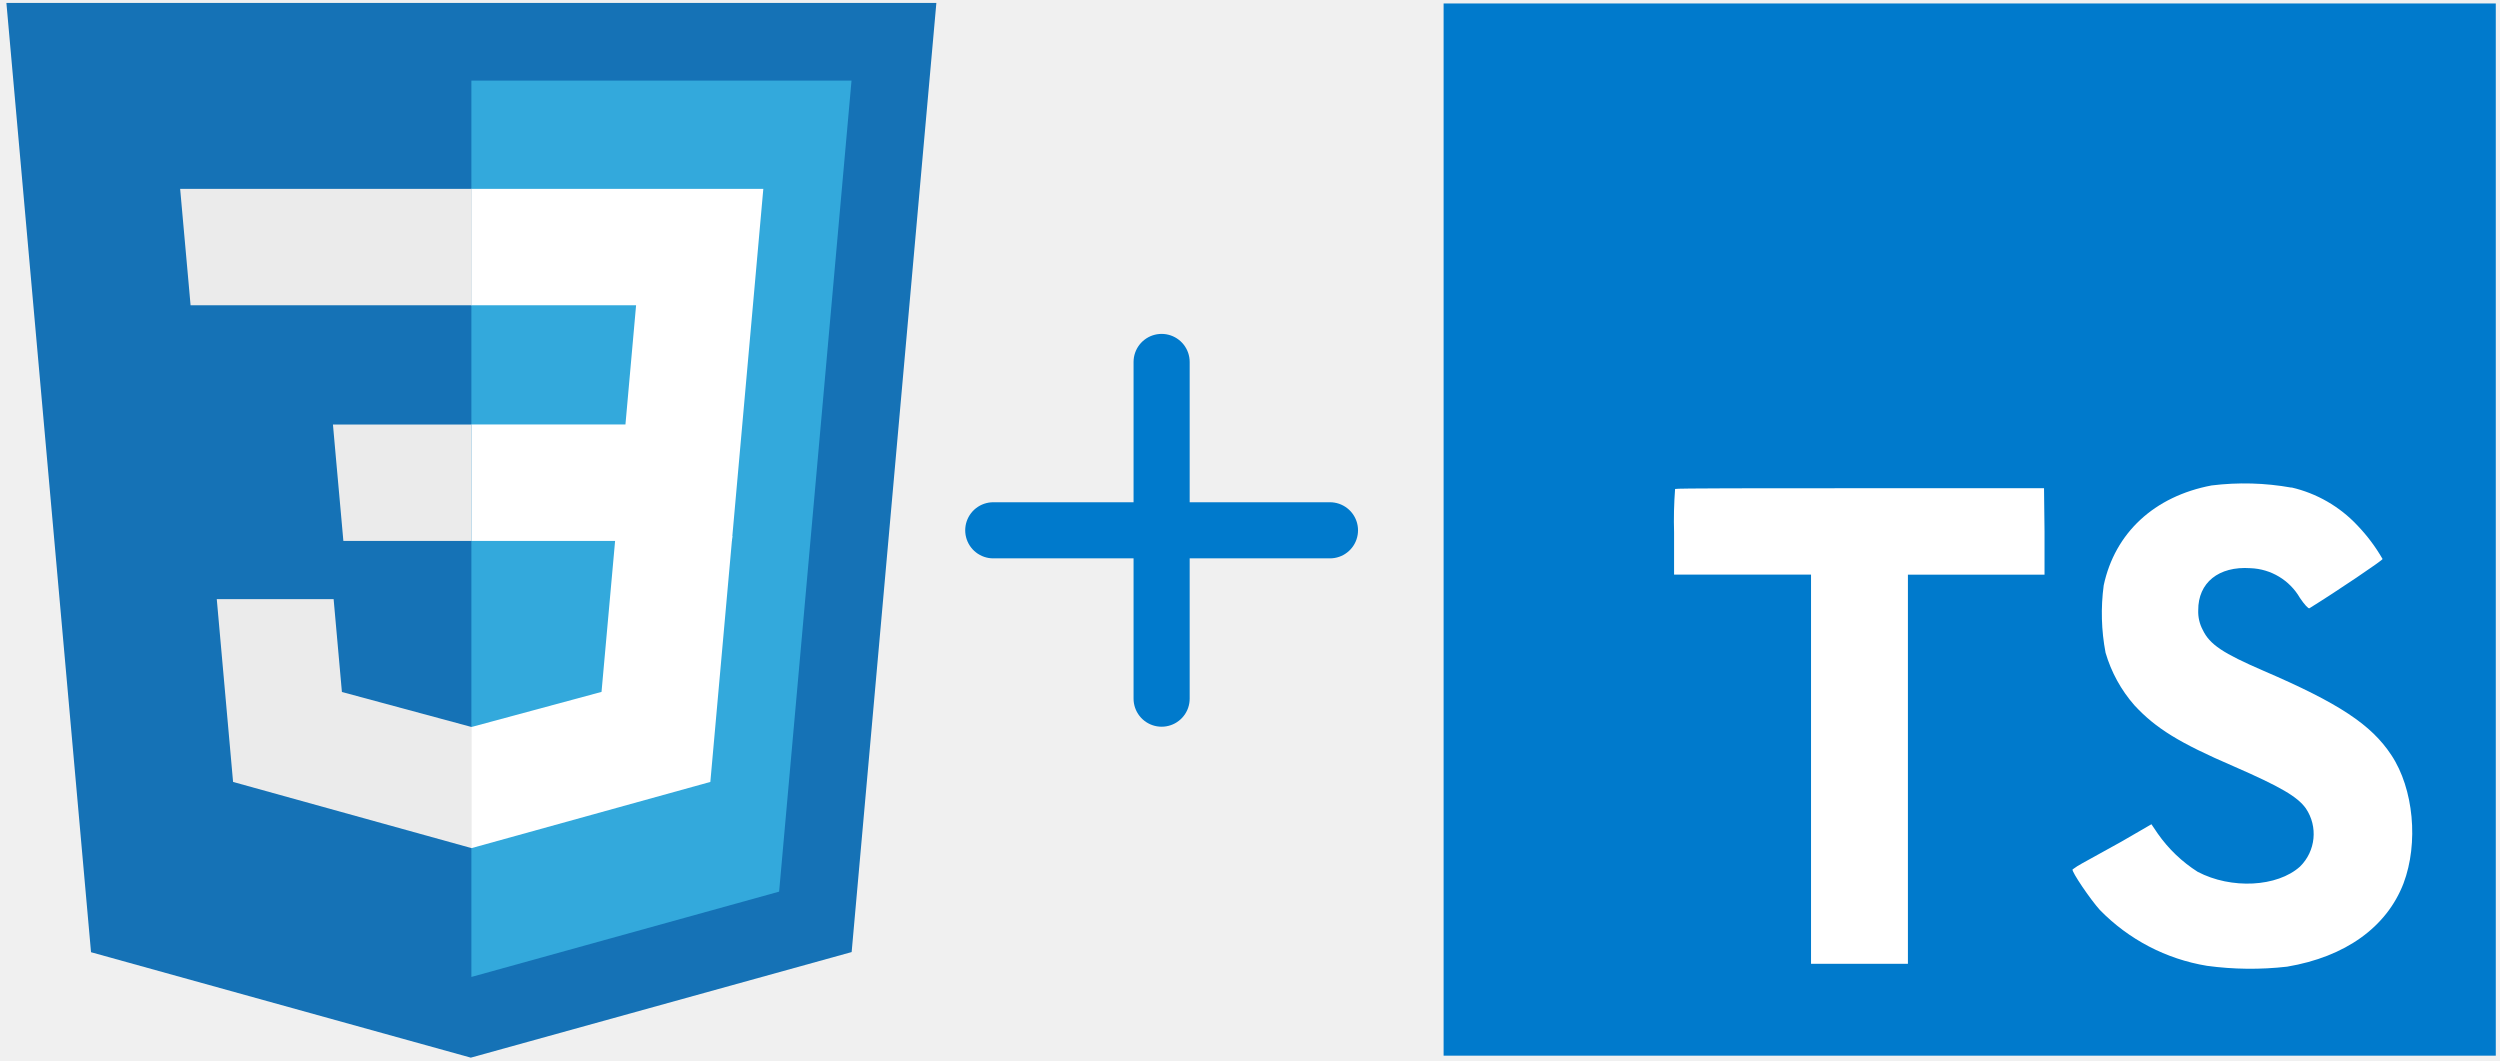
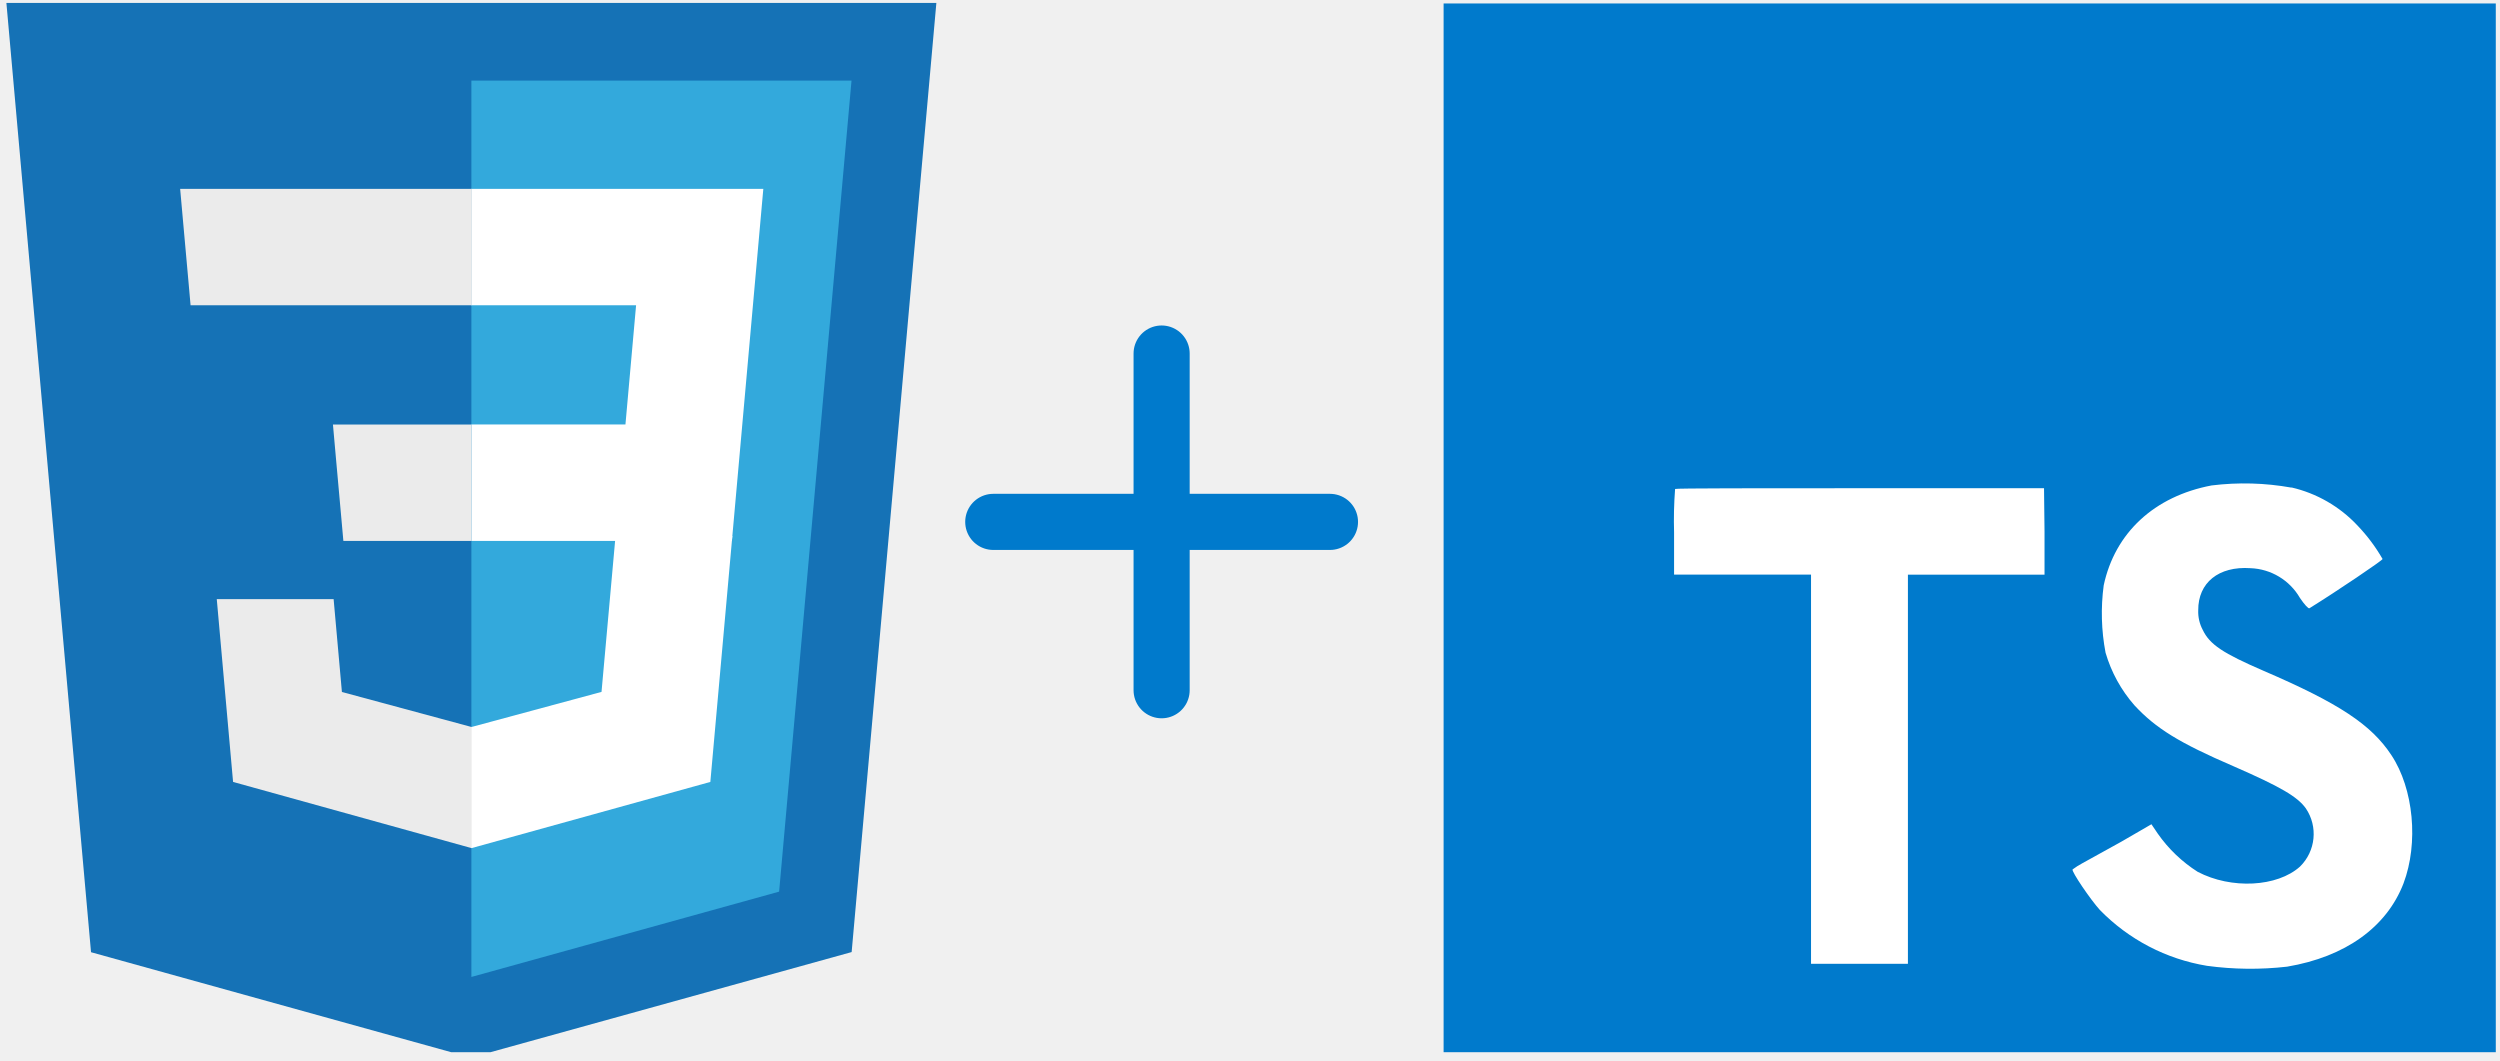
<svg xmlns="http://www.w3.org/2000/svg" viewBox="8 1 297 126">
-   <svg x="0" height="128" width="128" viewBox="0 0 128 128">
+   <svg x="0" width="128" height="126" viewBox="0 0 128 126">
    <path fill="#1572B6" d="M18.814 114.123L8.76 1.352h110.48l-10.064 112.754-45.243 12.543-45.119-12.526z" />
    <path fill="#33A9DC" d="M64.001 117.062l36.559-10.136 8.601-96.354h-45.16v106.49z" />
    <path fill="#fff" d="M64.001 51.429h18.302l1.264-14.163H64.001V23.435h34.682l-.332 3.711-3.4 38.114h-30.95V51.429z" />
    <path fill="#EBEBEB" d="M64.083 87.349l-.061.018-15.403-4.159-.985-11.031H33.752l1.937 21.717 28.331 7.863.063-.018v-14.39z" />
    <path fill="#fff" d="M81.127 64.675l-1.666 18.522-15.426 4.164v14.39l28.354-7.858.208-2.337 2.406-26.881H81.127z" />
    <path fill="#EBEBEB" d="M64.048 23.435v13.831H30.64l-.277-3.108-.63-7.012-.331-3.711h34.646zm-.047 27.996v13.831H48.792l-.277-3.108-.631-7.012-.33-3.711h16.447z" />
  </svg>
-   <svg x="106" width="80" height="128" viewBox="0 0 24 24" fill="none">
+   <svg x="106" width="80" height="126" viewBox="0 0 24 24" fill="none">
    <path d="M6 12H18M12 6V18" stroke="#007acc" stroke-width="2" stroke-linecap="round" stroke-linejoin="round" />
  </svg>
-   <svg x="178" height="128" width="128" viewBox="0 0 128 128">
+   <svg x="178" width="128" height="126" viewBox="0 0 128 126">
    <path fill="#fff" d="M22.67 47h99.67v73.67H22.67z" />
    <path fill="#007acc" d="M1.5 63.91v62.5h125v-125H1.5zm100.73-5a15.56 15.56 0 017.82 4.5 20.58 20.58 0 013 4c0 .16-5.4 3.81-8.69 5.85-.12.08-.6-.44-1.13-1.23a7.09 7.09 0 00-5.87-3.53c-3.79-.26-6.23 1.73-6.21 5a4.58 4.58 0 00.54 2.34c.83 1.73 2.38 2.76 7.24 4.86 8.95 3.85 12.78 6.39 15.16 10 2.66 4 3.25 10.46 1.45 15.24-2 5.2-6.9 8.73-13.83 9.9a38.32 38.32 0 01-9.52-.1 23 23 0 01-12.72-6.63c-1.15-1.27-3.39-4.58-3.25-4.82a9.34 9.34 0 011.15-.73L82 101l3.59-2.08.75 1.11a16.78 16.78 0 004.74 4.54c4 2.1 9.46 1.81 12.16-.62a5.43 5.43 0 00.69-6.92c-1-1.39-3-2.56-8.59-5-6.45-2.78-9.23-4.5-11.77-7.24a16.48 16.48 0 01-3.43-6.25 25 25 0 01-.22-8c1.33-6.23 6-10.58 12.82-11.87a31.66 31.66 0 019.49.26zm-29.34 5.24v5.12H56.66v46.23H45.15V69.26H28.88v-5a49.19 49.19 0 01.12-5.17C29.08 59 39 59 51 59h21.83z" />
  </svg>
</svg>
